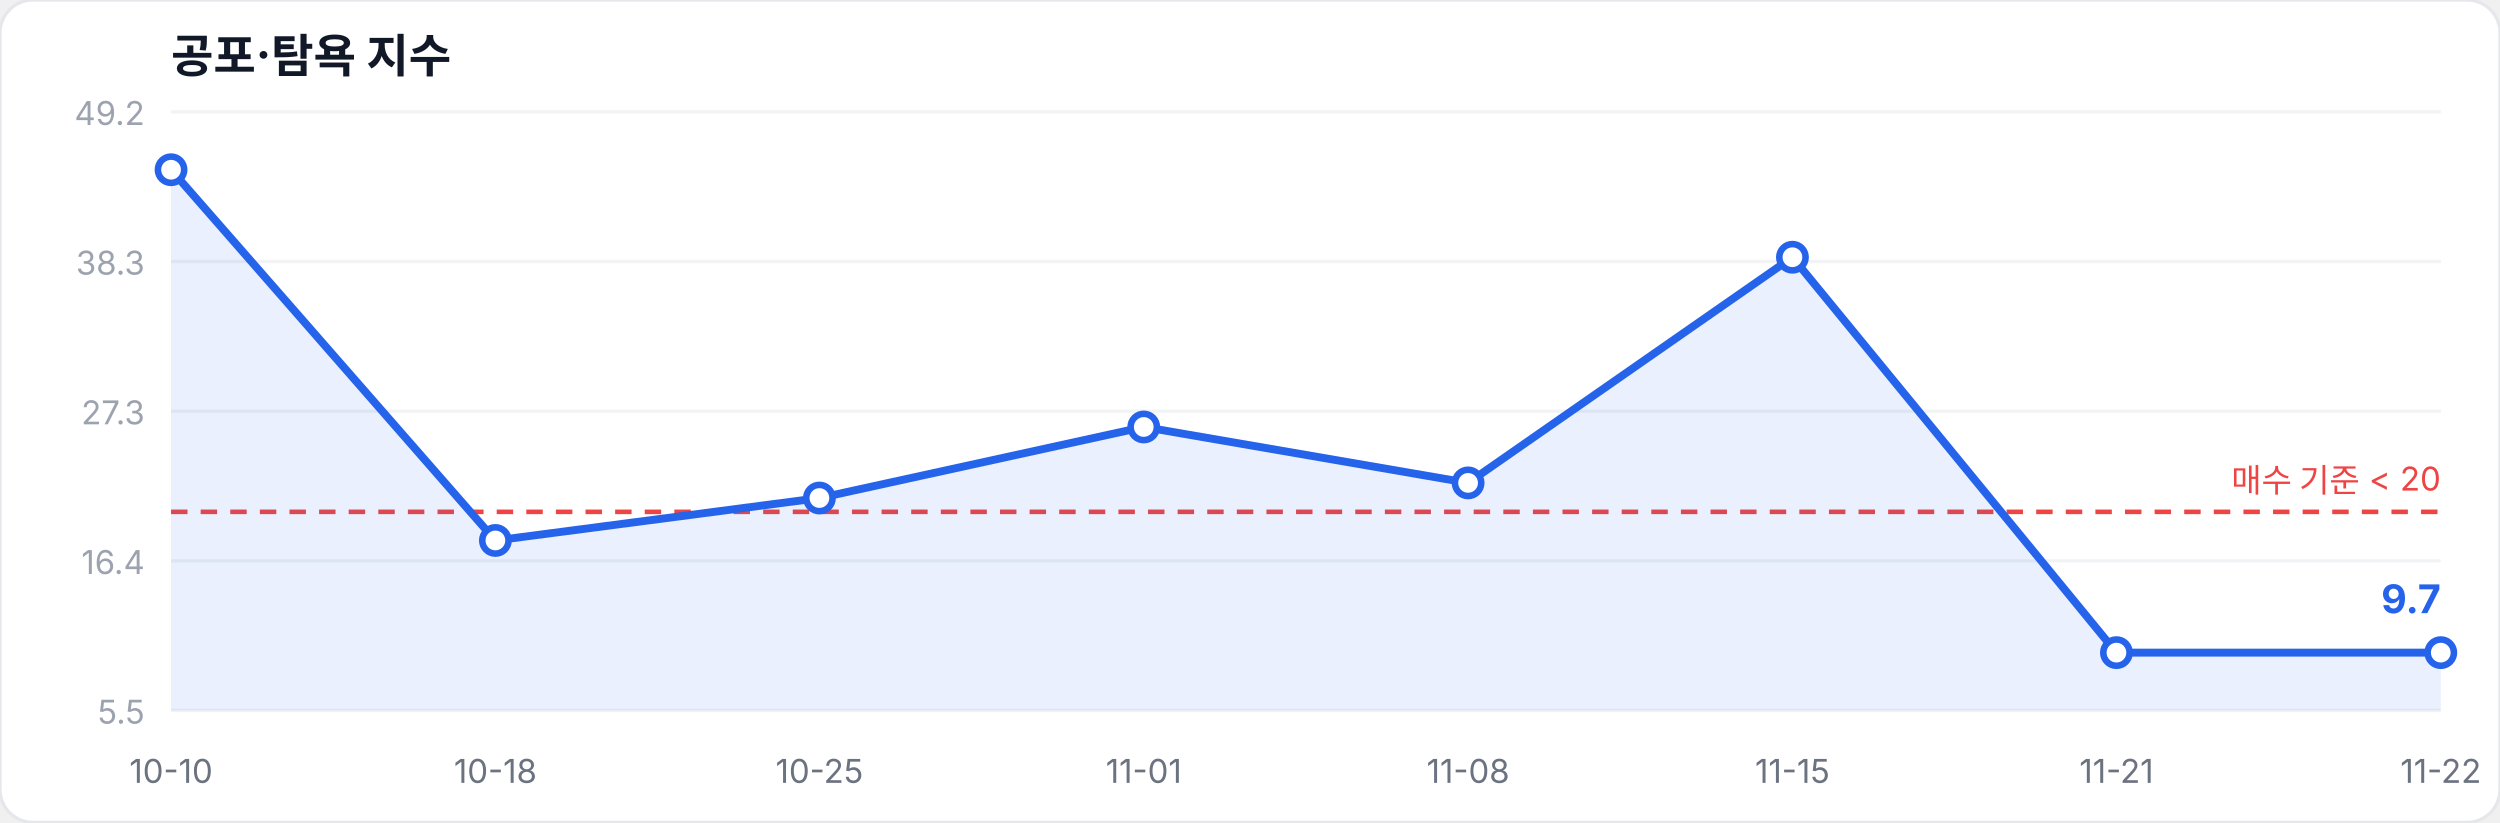
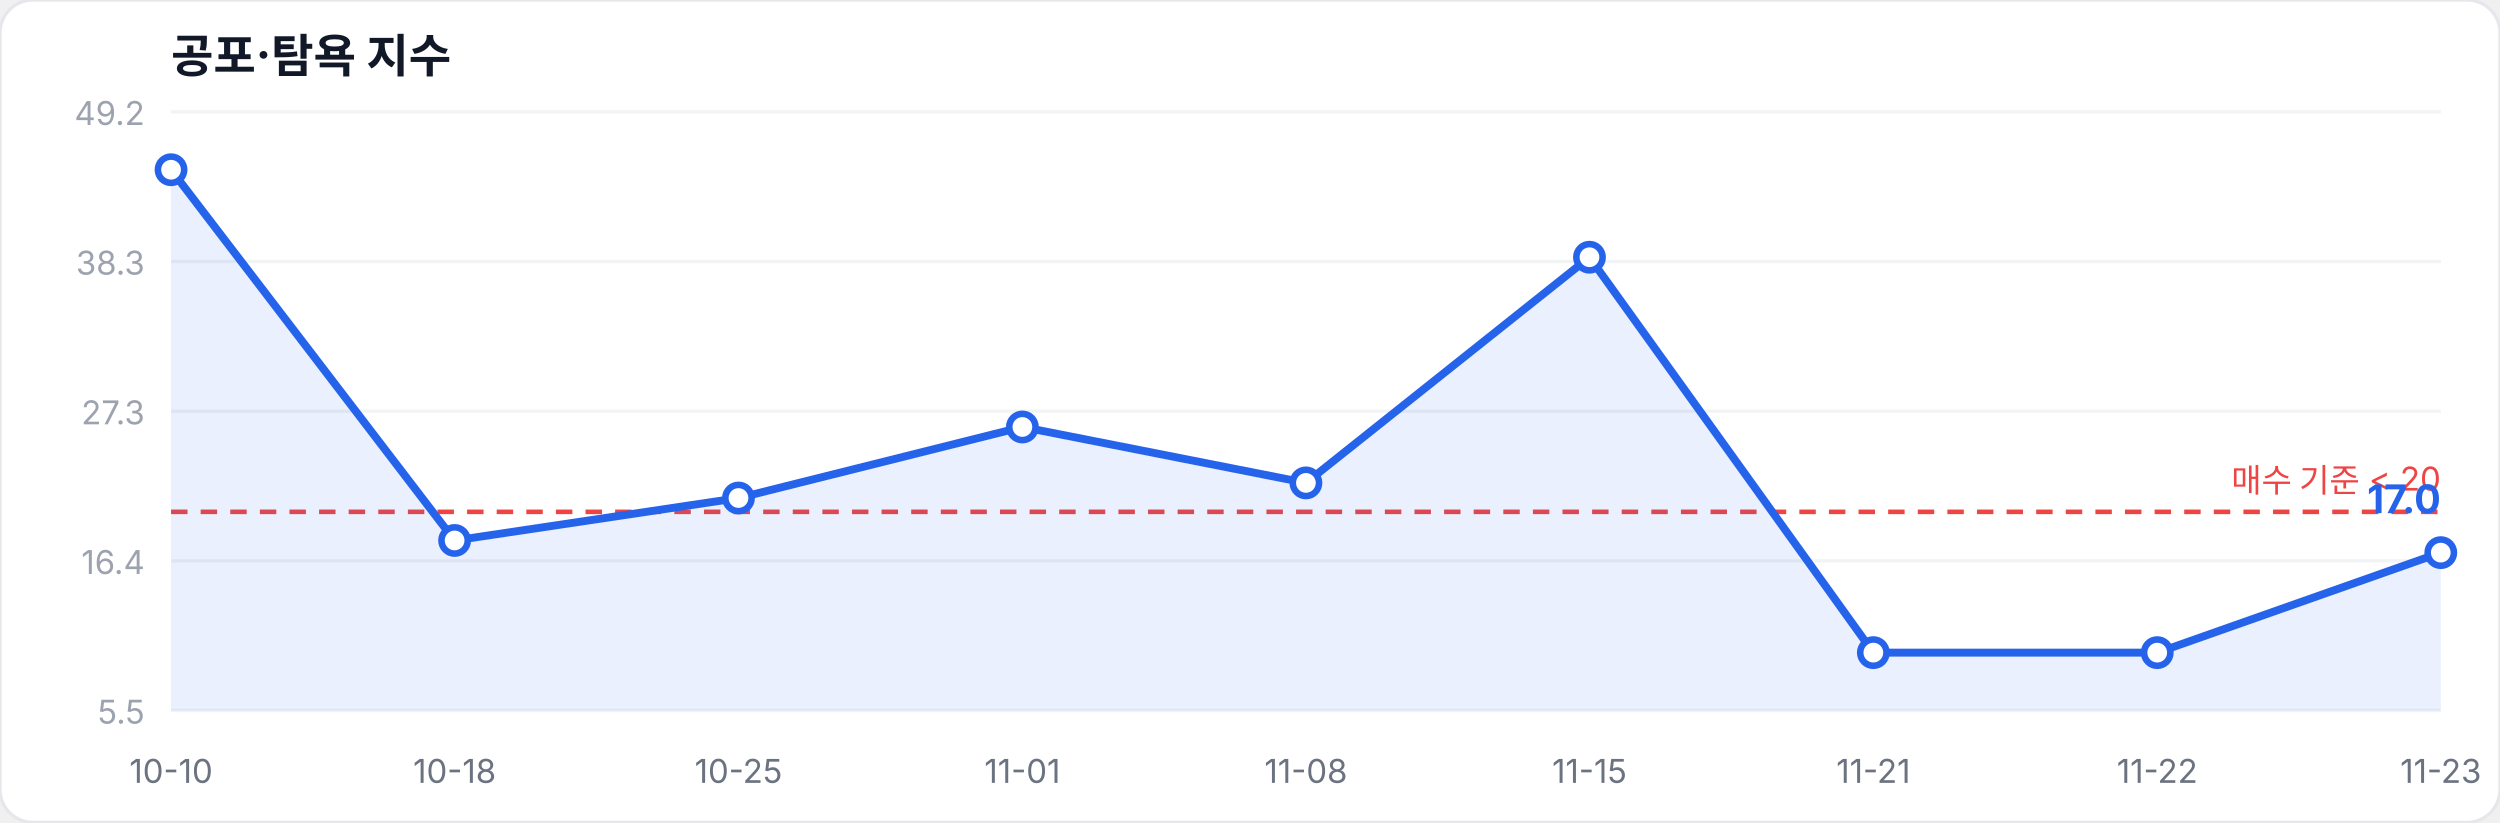
<svg xmlns="http://www.w3.org/2000/svg" viewBox="0 0 760 250" width="100%" role="img" aria-label="공포·탐욕 지수" style="max-width:100%;height:auto;font-family:-apple-system,BlinkMacSystemFont,'Segoe UI',sans-serif">
  <rect x="0" y="0" width="760" height="250" rx="10" fill="#ffffff" stroke="#e5e7eb" />
  <text x="52" y="22" font-size="14" font-weight="700" fill="#111827">공포·탐욕 지수</text>
  <line x1="52" y1="216.0" x2="742" y2="216.0" stroke="#f1f3f5" />
  <text x="44" y="220.0" font-size="10" fill="#9ca3af" text-anchor="end">5.5</text>
  <line x1="52" y1="170.5" x2="742" y2="170.5" stroke="#f1f3f5" />
  <text x="44" y="174.5" font-size="10" fill="#9ca3af" text-anchor="end">16.4</text>
  <line x1="52" y1="125.0" x2="742" y2="125.0" stroke="#f1f3f5" />
  <text x="44" y="129.0" font-size="10" fill="#9ca3af" text-anchor="end">27.3</text>
  <line x1="52" y1="79.5" x2="742" y2="79.5" stroke="#f1f3f5" />
  <text x="44" y="83.5" font-size="10" fill="#9ca3af" text-anchor="end">38.3</text>
  <line x1="52" y1="34.0" x2="742" y2="34.0" stroke="#f1f3f5" />
  <text x="44" y="38.0" font-size="10" fill="#9ca3af" text-anchor="end">49.2</text>
  <line x1="52" y1="155.6" x2="742" y2="155.6" stroke="#ef4444" stroke-width="1.4" stroke-dasharray="5 4" />
  <text x="742" y="149.6" font-size="10" fill="#ef4444" text-anchor="end">매수 기준 &lt; 20</text>
-   <path d="M 52.0 216.0 L 52.0 51.6 L 150.6 164.3 L 249.1 151.4 L 347.7 129.8 L 446.3 146.8 L 544.9 78.2 L 643.4 198.4 L 742.0 198.4 L 742.0 216.0 Z" fill="#2563eb" opacity="0.10" />
-   <polyline points="52.0,51.6 150.6,164.3 249.1,151.4 347.7,129.8 446.3,146.8 544.9,78.2 643.4,198.4 742.0,198.4" fill="none" stroke="#2563eb" stroke-width="2.4" stroke-linejoin="round" stroke-linecap="round" />
+   <path d="M 52.0 216.0 L 52.0 51.6 L 138.2 164.3 L 224.5 151.4 L 310.8 129.8 L 397.0 146.8 L 483.2 78.2 L 569.5 198.4 L 655.8 198.4 L 742.0 168.0 L 742.0 216.0 Z" fill="#2563eb" opacity="0.10" />
+   <polyline points="52.0,51.6 138.2,164.3 224.5,151.4 310.8,129.8 397.0,146.8 483.2,78.2 569.5,198.4 655.8,198.4 742.0,168.0" fill="none" stroke="#2563eb" stroke-width="2.4" stroke-linejoin="round" stroke-linecap="round" />
  <circle cx="52.0" cy="51.6" r="4" fill="#fff" stroke="#2563eb" stroke-width="2" />
-   <circle cx="150.6" cy="164.3" r="4" fill="#fff" stroke="#2563eb" stroke-width="2" />
-   <circle cx="249.1" cy="151.4" r="4" fill="#fff" stroke="#2563eb" stroke-width="2" />
-   <circle cx="347.7" cy="129.8" r="4" fill="#fff" stroke="#2563eb" stroke-width="2" />
-   <circle cx="446.3" cy="146.8" r="4" fill="#fff" stroke="#2563eb" stroke-width="2" />
-   <circle cx="544.9" cy="78.2" r="4" fill="#fff" stroke="#2563eb" stroke-width="2" />
-   <circle cx="643.4" cy="198.4" r="4" fill="#fff" stroke="#2563eb" stroke-width="2" />
-   <circle cx="742.0" cy="198.4" r="4" fill="#fff" stroke="#2563eb" stroke-width="2" />
-   <text x="742.0" y="186.4" font-size="12" font-weight="700" fill="#2563eb" text-anchor="end">9.7</text>
+   <circle cx="138.2" cy="164.3" r="4" fill="#fff" stroke="#2563eb" stroke-width="2" />
+   <circle cx="224.5" cy="151.4" r="4" fill="#fff" stroke="#2563eb" stroke-width="2" />
+   <circle cx="310.8" cy="129.8" r="4" fill="#fff" stroke="#2563eb" stroke-width="2" />
+   <circle cx="397.0" cy="146.8" r="4" fill="#fff" stroke="#2563eb" stroke-width="2" />
+   <circle cx="483.2" cy="78.2" r="4" fill="#fff" stroke="#2563eb" stroke-width="2" />
+   <circle cx="569.5" cy="198.4" r="4" fill="#fff" stroke="#2563eb" stroke-width="2" />
+   <circle cx="655.8" cy="198.4" r="4" fill="#fff" stroke="#2563eb" stroke-width="2" />
+   <circle cx="742.0" cy="168.0" r="4" fill="#fff" stroke="#2563eb" stroke-width="2" />
+   <text x="742.0" y="156.0" font-size="12" font-weight="700" fill="#2563eb" text-anchor="end">17.0</text>
  <text x="52.0" y="238" font-size="10" fill="#6b7280" text-anchor="middle">10-10</text>
-   <text x="150.6" y="238" font-size="10" fill="#6b7280" text-anchor="middle">10-18</text>
-   <text x="249.1" y="238" font-size="10" fill="#6b7280" text-anchor="middle">10-25</text>
-   <text x="347.7" y="238" font-size="10" fill="#6b7280" text-anchor="middle">11-01</text>
-   <text x="446.3" y="238" font-size="10" fill="#6b7280" text-anchor="middle">11-08</text>
-   <text x="544.9" y="238" font-size="10" fill="#6b7280" text-anchor="middle">11-15</text>
-   <text x="643.4" y="238" font-size="10" fill="#6b7280" text-anchor="middle">11-21</text>
-   <text x="742.0" y="238" font-size="10" fill="#6b7280" text-anchor="middle">11-22</text>
+   <text x="138.2" y="238" font-size="10" fill="#6b7280" text-anchor="middle">10-18</text>
+   <text x="224.5" y="238" font-size="10" fill="#6b7280" text-anchor="middle">10-25</text>
+   <text x="310.8" y="238" font-size="10" fill="#6b7280" text-anchor="middle">11-01</text>
+   <text x="397.0" y="238" font-size="10" fill="#6b7280" text-anchor="middle">11-08</text>
+   <text x="483.2" y="238" font-size="10" fill="#6b7280" text-anchor="middle">11-15</text>
+   <text x="569.5" y="238" font-size="10" fill="#6b7280" text-anchor="middle">11-21</text>
+   <text x="655.8" y="238" font-size="10" fill="#6b7280" text-anchor="middle">11-22</text>
+   <text x="742.0" y="238" font-size="10" fill="#6b7280" text-anchor="middle">11-23</text>
</svg>
